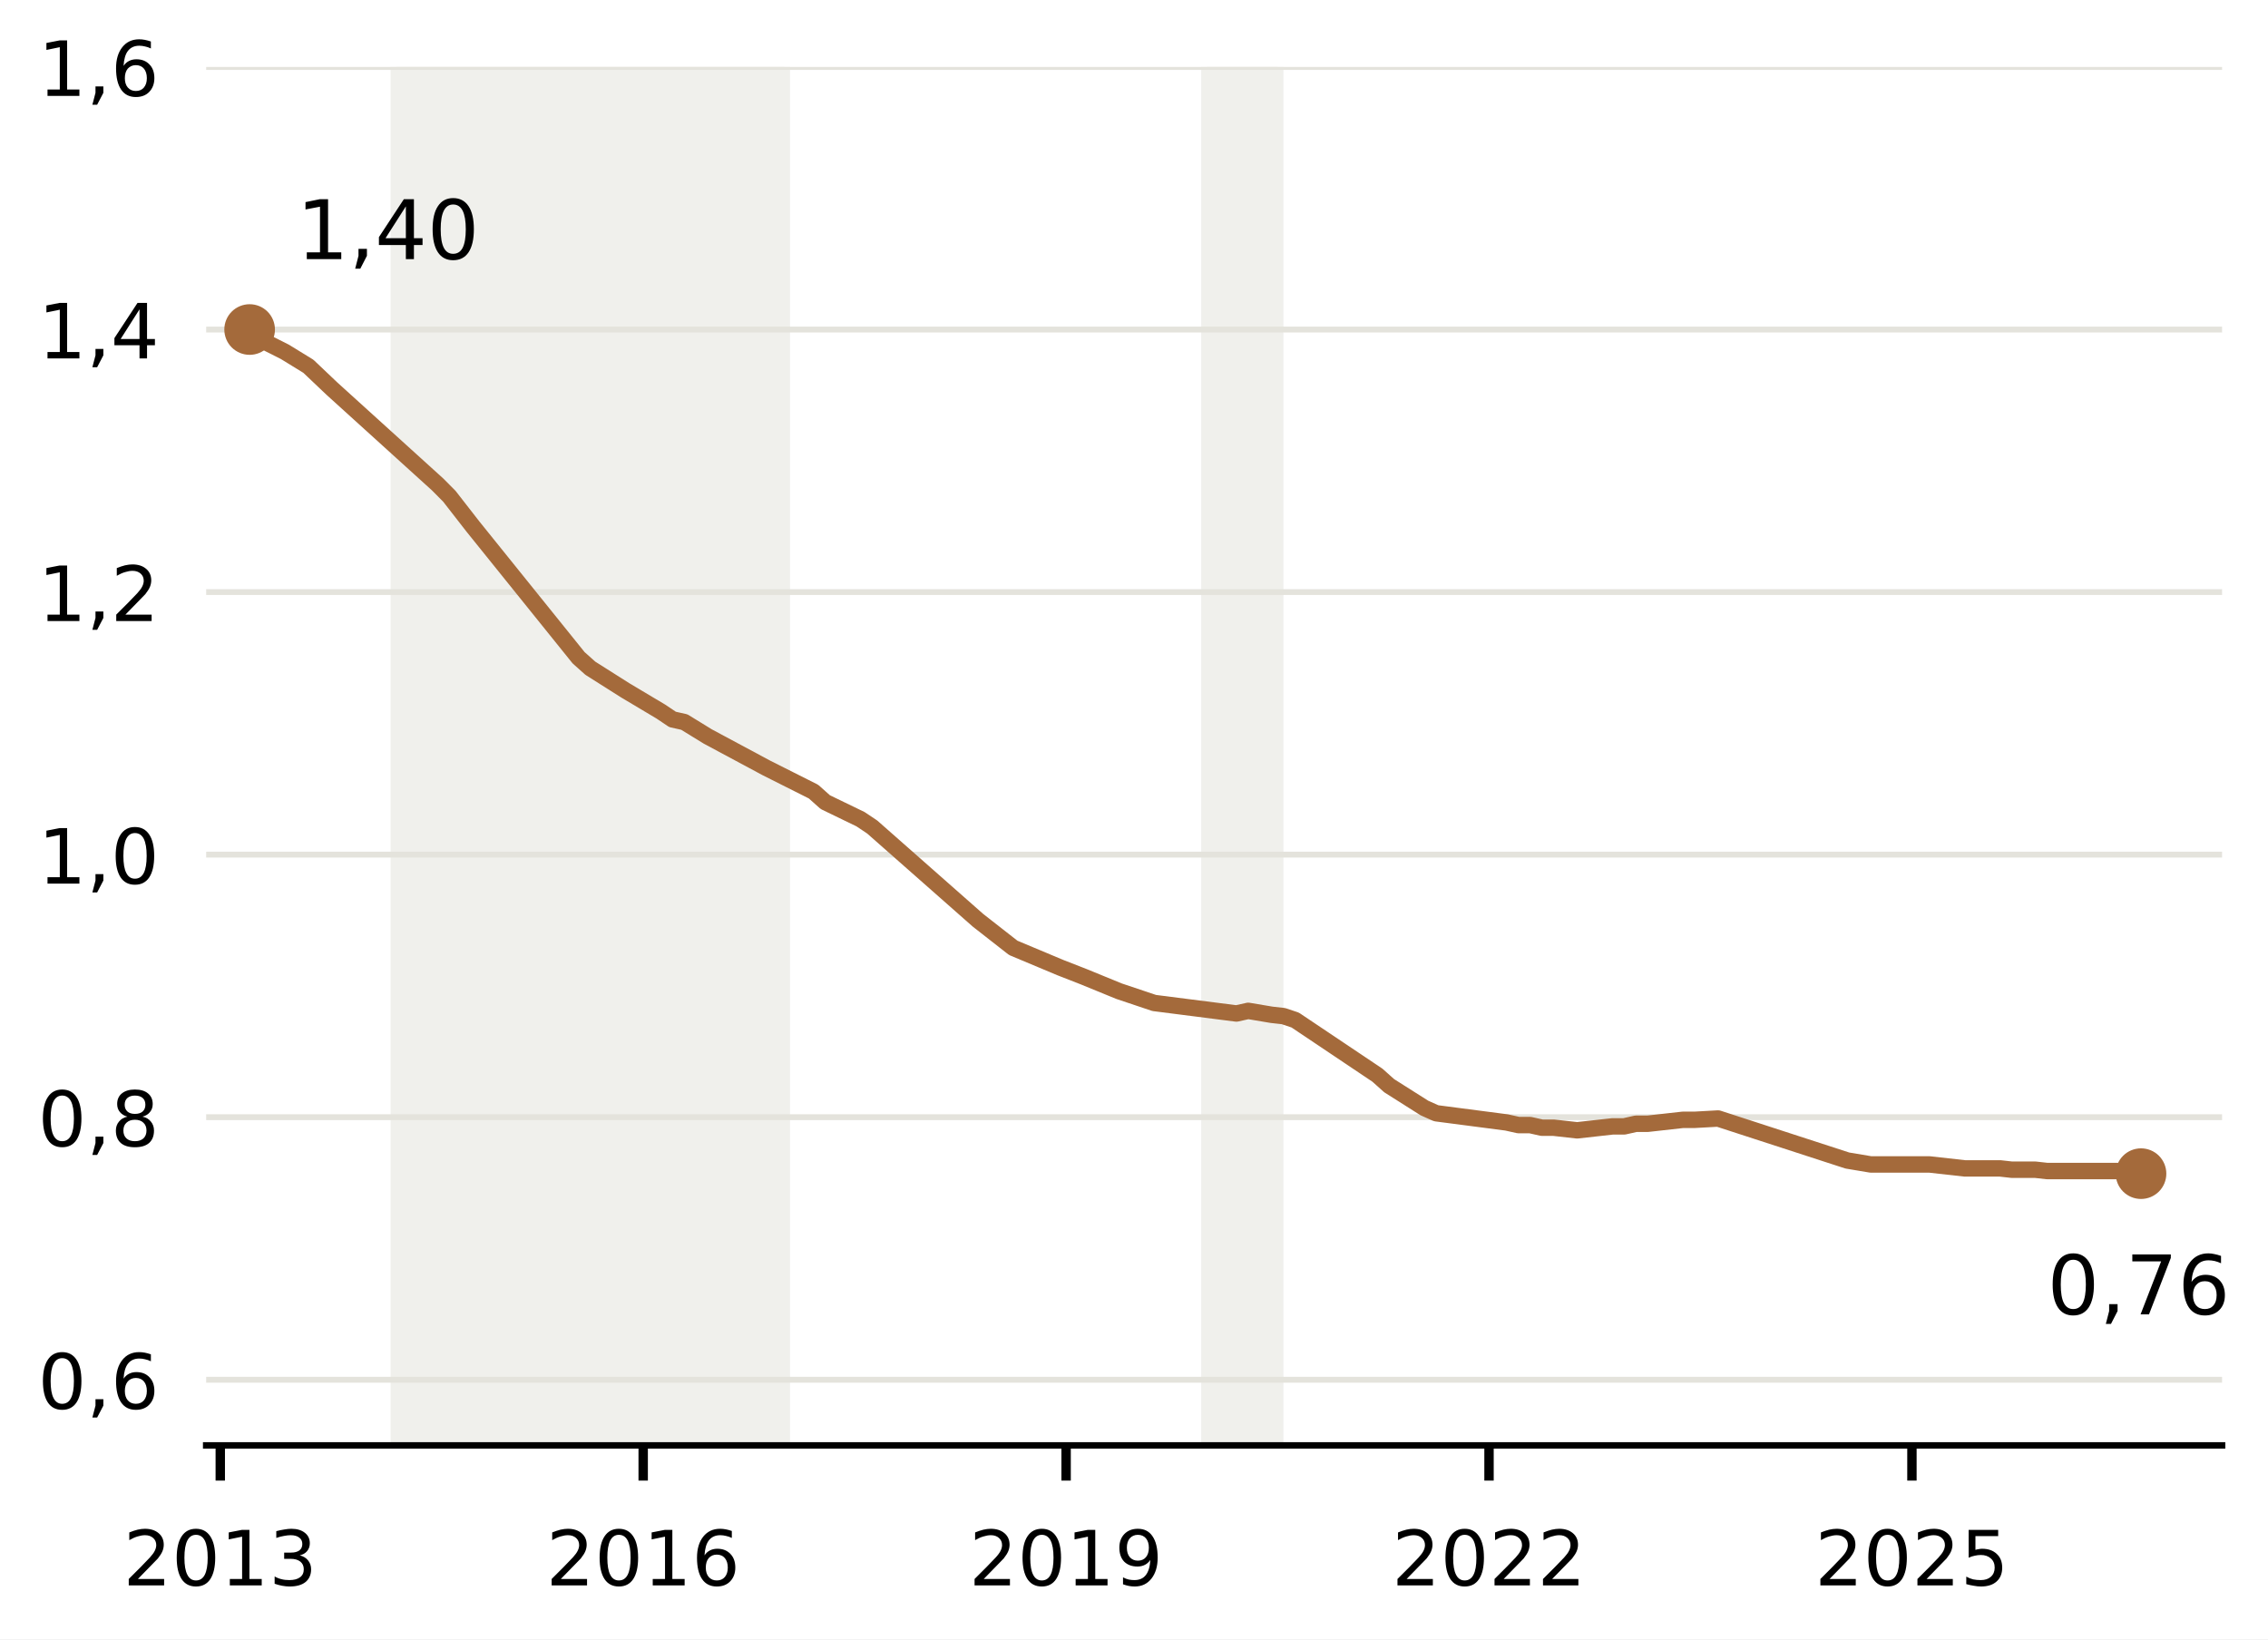
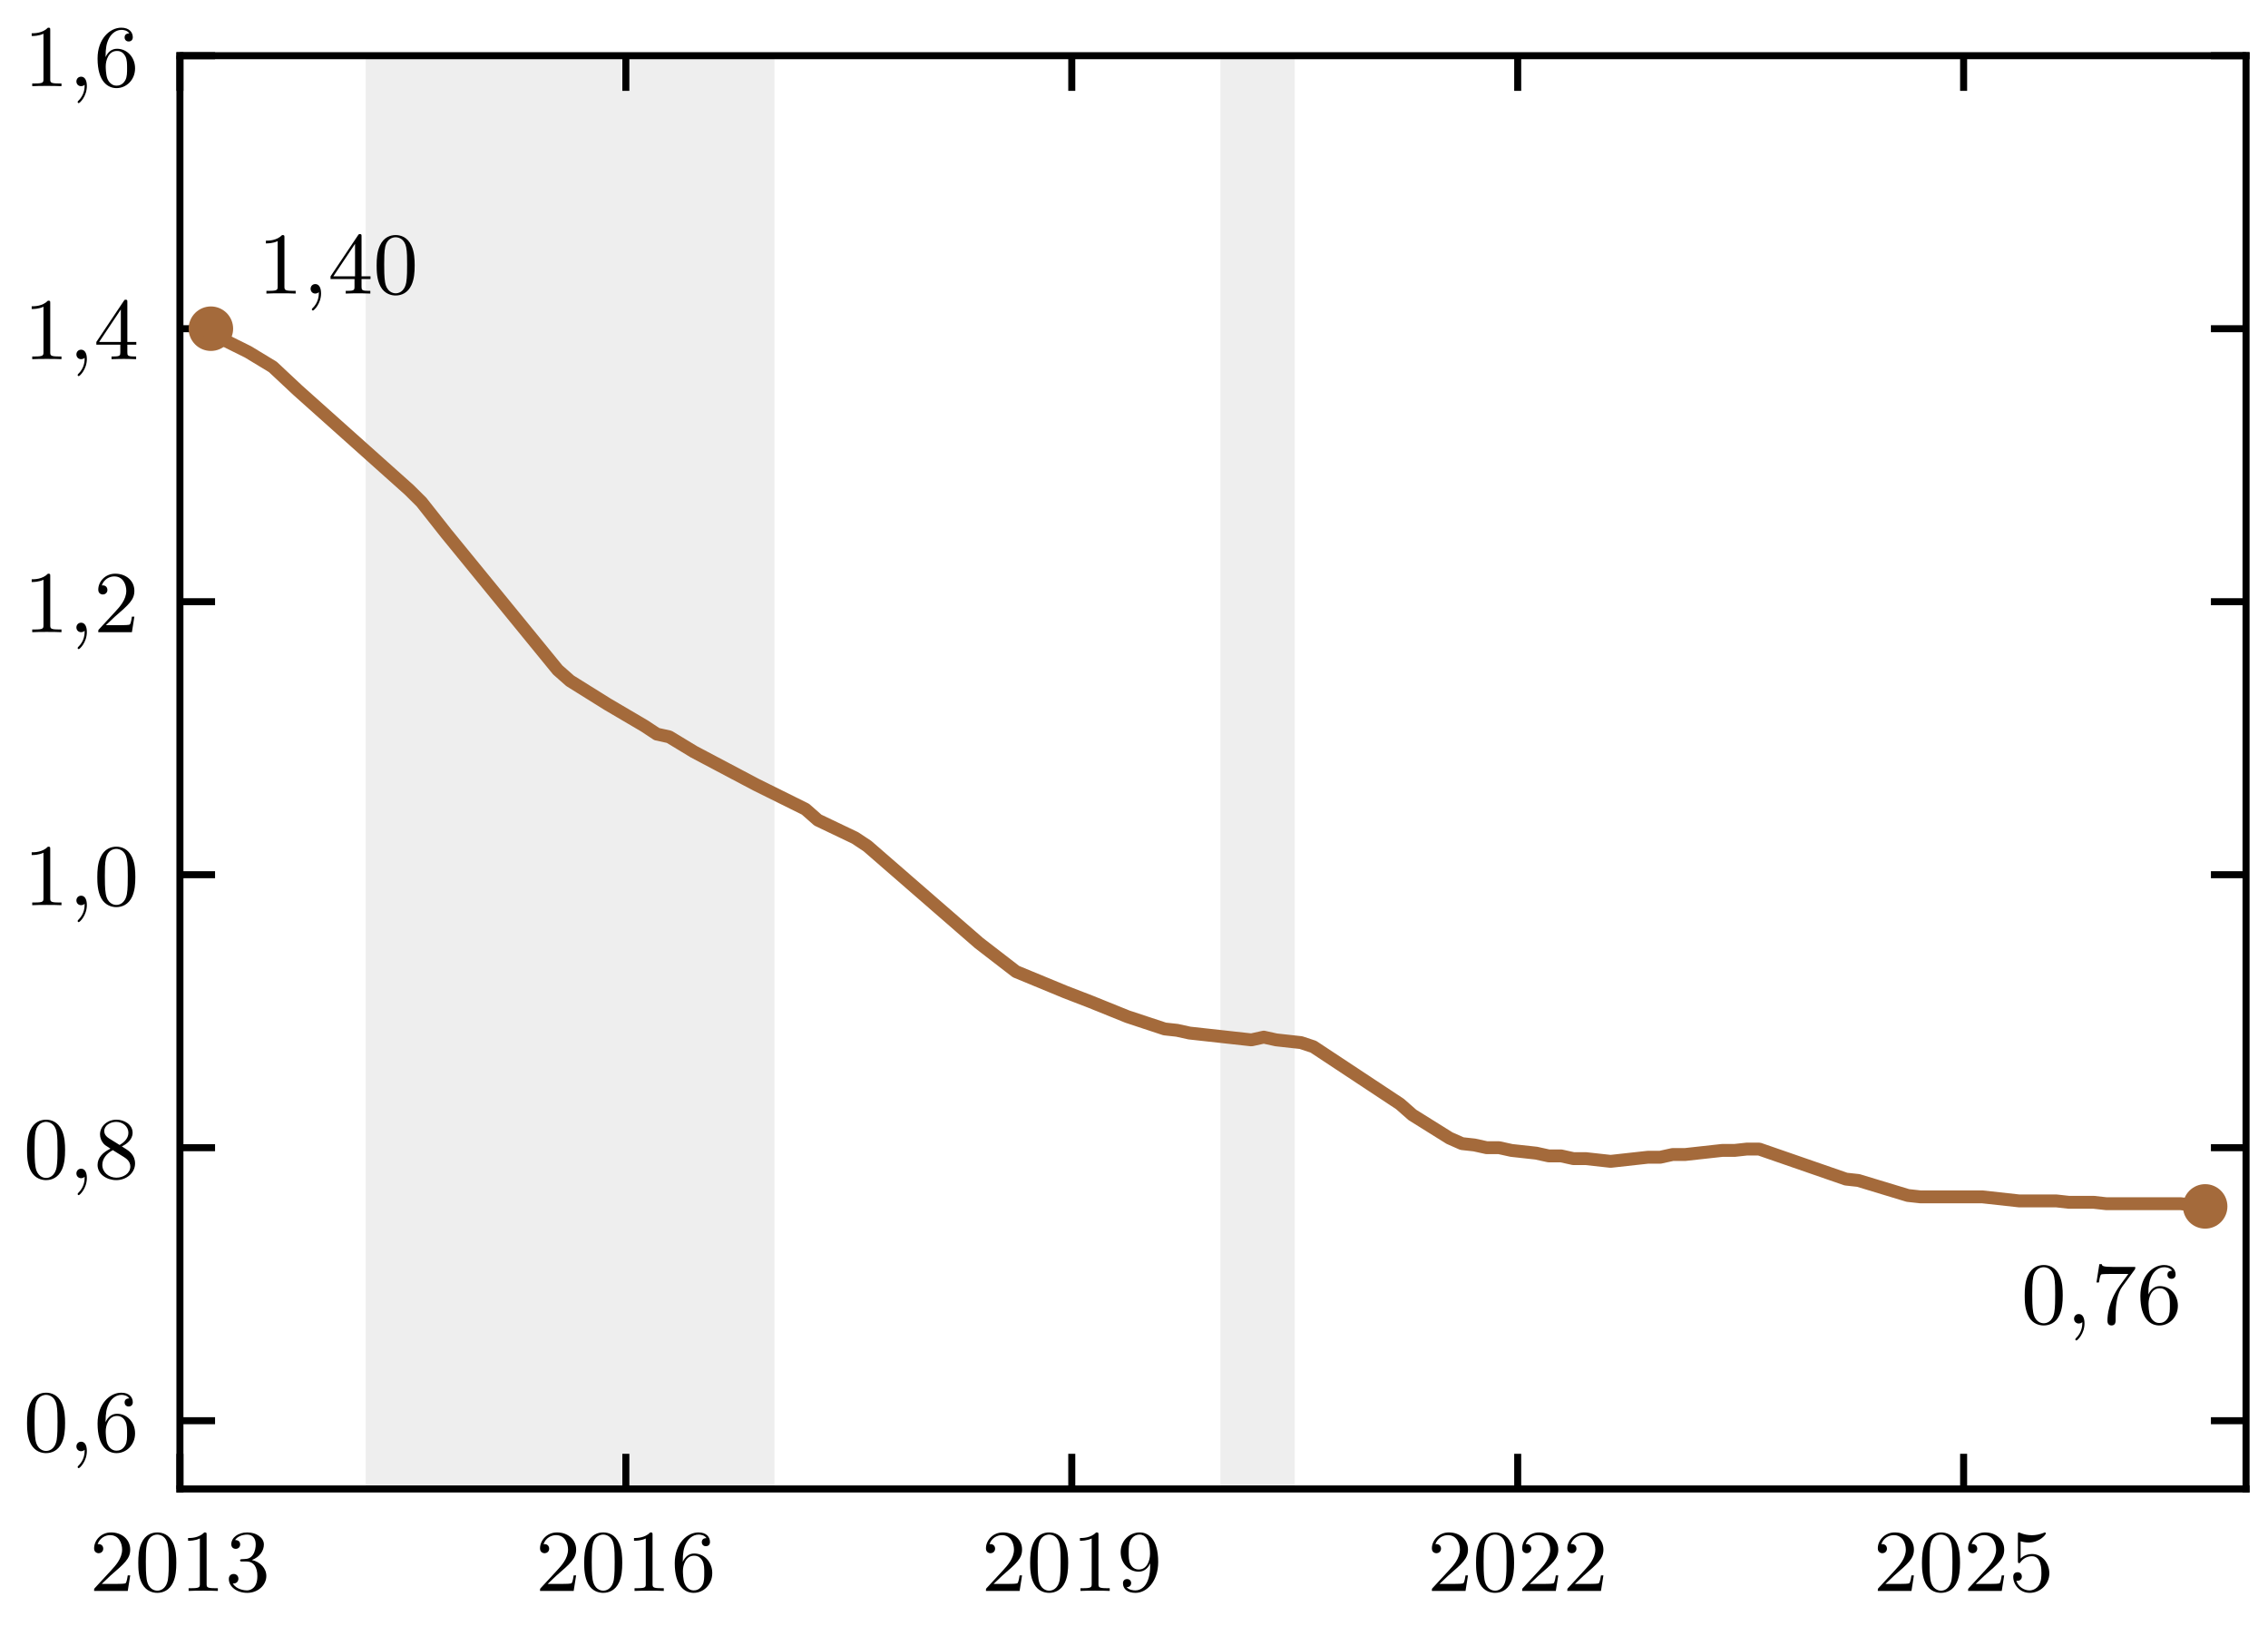
- <svg xmlns="http://www.w3.org/2000/svg" xmlns:xlink="http://www.w3.org/1999/xlink" width="193.356pt" height="139.773pt" viewBox="0 0 193.356 139.773" version="1.1">
+ <svg xmlns="http://www.w3.org/2000/svg" xmlns:xlink="http://www.w3.org/1999/xlink" width="193.68pt" height="139.68pt" viewBox="0 0 193.68 139.68" version="1.1">
  <defs>
    <style type="text/css">*{stroke-linejoin: round; stroke-linecap: butt}</style>
  </defs>
  <g id="figure_1">
    <g id="patch_1">
-       <path d="M 0 139.773  L 193.356 139.773  L 193.356 0  L 0 0  z " style="fill: #ffffff" />
+       <path d="M 0 139.68  L 193.68 139.68  L 193.68 0  L 0 0  z " style="fill: #ffffff" />
    </g>
    <g id="axes_1">
      <g id="patch_2">
-         <path d="M 17.577 123.242  L 189.441 123.242  L 189.441 5.709  L 17.577 5.709  z " style="fill: #ffffff" />
+         <path d="M 15.365 127.127  L 191.805 127.127  L 191.805 4.755  L 15.365 4.755  z " style="fill: #ffffff" />
      </g>
      <g id="patch_3">
-         <path d="M 33.802 123.242  L 66.853 123.242  L 66.853 5.709  L 33.802 5.709  z " clip-path="url(#pe9cb57430d)" style="fill: #f0f0ec; stroke: #f0f0ec; stroke-linejoin: miter" />
+         <path d="M 31.232 127.127  L 66.139 127.127  L 66.139 4.755  L 31.232 4.755  z " clip-path="url(#p73895a71e9)" style="opacity: 0.07" />
      </g>
      <g id="patch_4">
-         <path d="M 102.908 123.242  L 108.917 123.242  L 108.917 5.709  L 102.908 5.709  z " clip-path="url(#pe9cb57430d)" style="fill: #f0f0ec; stroke: #f0f0ec; stroke-linejoin: miter" />
+         <path d="M 104.22 127.127  L 110.566 127.127  L 110.566 4.755  L 104.22 4.755  z " clip-path="url(#p73895a71e9)" style="opacity: 0.07" />
      </g>
      <g id="matplotlib.axis_1">
        <g id="xtick_1">
          <g id="line2d_1">
            <defs>
-               <path id="m188d9cf939" d="M 0 0  L 0 3  " style="stroke: #000000; stroke-width: 0.8" />
+               <path id="m21a851f7f4" d="M 0 0  L 0 -3  " style="stroke: #000000; stroke-width: 0.6" />
            </defs>
            <g>
-               <use xlink:href="#m188d9cf939" x="18.779" y="123.242" style="stroke: #000000; stroke-width: 0.8" />
+               <use xlink:href="#m21a851f7f4" x="15.365" y="127.127" style="stroke: #000000; stroke-width: 0.6" />
+             </g>
+           </g>
+           <g id="line2d_2">
+             <defs>
+               <path id="m6c5b25a9cc" d="M 0 0  L 0 3  " style="stroke: #000000; stroke-width: 0.6" />
+             </defs>
+             <g>
+               <use xlink:href="#m6c5b25a9cc" x="15.365" y="4.755" style="stroke: #000000; stroke-width: 0.6" />
            </g>
          </g>
          <g id="text_1">
-             <text style="font-size: 6.5px; font-family: 'DejaVu Sans'; text-anchor: middle" x="18.779" y="135.181" transform="rotate(-0 18.77888 135.1813)">2013</text>
+             <g transform="translate(7.654063 135.833) scale(0.075 -0.075)">
+               <defs>
+                 <path id="LMRoman9-Regular-32" d="M 2957 1133  L 2778 1133  C 2765 1050 2714 672 2630 570  C 2592 512 2150 512 2022 512  L 883 512  L 1517 1114  C 2566 2022 2957 2362 2957 3014  C 2957 3750 2349 4262 1562 4262  C 826 4262 326 3680 326 3098  C 326 2778 602 2746 659 2746  C 800 2746 992 2848 992 3078  C 992 3270 858 3411 659 3411  C 627 3411 608 3411 582 3405  C 736 3859 1146 4064 1491 4064  C 2144 4064 2368 3456 2368 3014  C 2368 2362 1875 1830 1568 1498  L 397 230  C 326 160 326 147 326 0  L 2778 0  L 2957 1133  z " transform="scale(0.015625)" />
+                 <path id="LMRoman9-Regular-30" d="M 3027 2048  C 3027 2477 3008 3027 2784 3507  C 2502 4109 2016 4262 1645 4262  C 1261 4262 774 4109 493 3494  C 288 3053 256 2534 256 2048  C 256 1632 269 1011 544 506  C 845 -38 1344 -141 1638 -141  C 2054 -141 2528 38 2797 627  C 2989 1056 3027 1536 3027 2048  z M 2477 2125  C 2477 1728 2477 1190 2413 813  C 2278 83 1805 19 1645 19  C 1453 19 992 109 870 832  C 806 1210 806 1760 806 2125  C 806 2560 806 3066 883 3418  C 1011 3987 1421 4102 1638 4102  C 1882 4102 2285 3974 2406 3379  C 2477 3027 2477 2528 2477 2125  z " transform="scale(0.015625)" />
+                 <path id="LMRoman9-Regular-31" d="M 2765 0  L 2765 198  L 2560 198  C 1965 198 1946 275 1946 512  L 1946 4090  C 1946 4250 1939 4262 1779 4262  C 1382 3853 794 3853 595 3853  L 595 3654  C 717 3654 1107 3654 1453 3821  L 1453 512  C 1453 275 1434 198 838 198  L 634 198  L 634 0  C 864 19 1434 19 1696 19  C 1958 19 2534 19 2765 0  z " transform="scale(0.015625)" />
+                 <path id="LMRoman9-Regular-33" d="M 3008 1088  C 3008 1645 2566 2118 1952 2253  C 2547 2477 2829 2944 2829 3386  C 2829 3878 2285 4262 1619 4262  C 954 4262 454 3885 454 3398  C 454 3187 595 3066 781 3066  C 966 3066 1101 3200 1101 3386  C 1101 3610 947 3706 730 3706  C 896 3974 1286 4102 1600 4102  C 2131 4102 2234 3680 2234 3379  C 2234 3187 2195 2880 2035 2637  C 1837 2349 1613 2336 1427 2323  C 1267 2310 1254 2310 1203 2310  C 1146 2304 1094 2298 1094 2227  C 1094 2144 1146 2144 1254 2144  L 1555 2144  C 2112 2144 2355 1696 2355 1088  C 2355 269 1920 38 1594 38  C 1472 38 851 70 563 544  C 794 512 973 672 973 890  C 973 1101 813 1235 627 1235  C 467 1235 275 1139 275 870  C 275 301 870 -141 1613 -141  C 2413 -141 3008 435 3008 1088  z " transform="scale(0.015625)" />
+               </defs>
+               <use xlink:href="#LMRoman9-Regular-32" />
+               <use xlink:href="#LMRoman9-Regular-30" transform="translate(51.39999 0)" />
+               <use xlink:href="#LMRoman9-Regular-31" transform="translate(102.8 0)" />
+               <use xlink:href="#LMRoman9-Regular-33" transform="translate(154.2 0)" />
+             </g>
          </g>
        </g>
        <g id="xtick_2">
-           <g id="line2d_2">
-             <g>
-               <use xlink:href="#m188d9cf939" x="54.834" y="123.242" style="stroke: #000000; stroke-width: 0.8" />
+           <g id="line2d_3">
+             <g>
+               <use xlink:href="#m21a851f7f4" x="53.446" y="127.127" style="stroke: #000000; stroke-width: 0.6" />
+             </g>
+           </g>
+           <g id="line2d_4">
+             <g>
+               <use xlink:href="#m6c5b25a9cc" x="53.446" y="4.755" style="stroke: #000000; stroke-width: 0.6" />
            </g>
          </g>
          <g id="text_2">
-             <text style="font-size: 6.5px; font-family: 'DejaVu Sans'; text-anchor: middle" x="54.834" y="135.181" transform="rotate(-0 54.83426 135.1813)">2016</text>
+             <g transform="translate(45.73464 135.833) scale(0.075 -0.075)">
+               <defs>
+                 <path id="LMRoman9-Regular-36" d="M 3008 1299  C 3008 2112 2419 2726 1696 2726  C 1312 2726 1037 2502 858 2118  C 858 2771 928 3136 1101 3469  C 1229 3731 1542 4102 2016 4102  C 2144 4102 2438 4077 2586 3846  C 2349 3846 2246 3725 2246 3552  C 2246 3386 2362 3258 2541 3258  C 2720 3258 2842 3373 2842 3565  C 2842 3923 2586 4262 2003 4262  C 1178 4262 275 3450 275 2022  C 275 288 1056 -141 1658 -141  C 2368 -141 3008 454 3008 1299  z M 2426 1306  C 2426 998 2426 685 2304 448  C 2106 83 1824 38 1651 38  C 1286 38 1075 339 998 525  C 877 813 870 1344 870 1446  C 870 1875 1069 2566 1683 2566  C 1786 2566 2099 2566 2304 2170  C 2426 1926 2426 1613 2426 1306  z " transform="scale(0.015625)" />
+               </defs>
+               <use xlink:href="#LMRoman9-Regular-32" />
+               <use xlink:href="#LMRoman9-Regular-30" transform="translate(51.39999 0)" />
+               <use xlink:href="#LMRoman9-Regular-31" transform="translate(102.8 0)" />
+               <use xlink:href="#LMRoman9-Regular-36" transform="translate(154.2 0)" />
+             </g>
          </g>
        </g>
        <g id="xtick_3">
-           <g id="line2d_3">
-             <g>
-               <use xlink:href="#m188d9cf939" x="90.89" y="123.242" style="stroke: #000000; stroke-width: 0.8" />
+           <g id="line2d_5">
+             <g>
+               <use xlink:href="#m21a851f7f4" x="91.526" y="127.127" style="stroke: #000000; stroke-width: 0.6" />
+             </g>
+           </g>
+           <g id="line2d_6">
+             <g>
+               <use xlink:href="#m6c5b25a9cc" x="91.526" y="4.755" style="stroke: #000000; stroke-width: 0.6" />
            </g>
          </g>
          <g id="text_3">
-             <text style="font-size: 6.5px; font-family: 'DejaVu Sans'; text-anchor: middle" x="90.89" y="135.181" transform="rotate(-0 90.88965 135.1813)">2019</text>
+             <g transform="translate(83.81521 135.833) scale(0.075 -0.075)">
+               <defs>
+                 <path id="LMRoman9-Regular-39" d="M 3008 2106  C 3008 3840 2240 4262 1664 4262  C 928 4262 275 3667 275 2829  C 275 2016 864 1402 1587 1402  C 2054 1402 2310 1741 2426 2016  L 2426 1875  C 2426 314 1715 38 1350 38  C 1203 38 877 64 710 275  L 736 275  C 787 262 1037 314 1037 570  C 1037 736 922 864 742 864  C 563 864 442 749 442 557  C 442 134 781 -141 1357 -141  C 2182 -141 3008 704 3008 2106  z M 2413 2694  C 2413 2227 2202 1562 1600 1562  C 1498 1562 1184 1562 979 1958  C 858 2202 858 2515 858 2822  C 858 3130 858 3450 992 3693  C 1184 4019 1434 4102 1664 4102  C 2099 4102 2272 3661 2298 3597  C 2387 3360 2413 2970 2413 2694  z " transform="scale(0.015625)" />
+               </defs>
+               <use xlink:href="#LMRoman9-Regular-32" />
+               <use xlink:href="#LMRoman9-Regular-30" transform="translate(51.39999 0)" />
+               <use xlink:href="#LMRoman9-Regular-31" transform="translate(102.8 0)" />
+               <use xlink:href="#LMRoman9-Regular-39" transform="translate(154.2 0)" />
+             </g>
          </g>
        </g>
        <g id="xtick_4">
-           <g id="line2d_4">
-             <g>
-               <use xlink:href="#m188d9cf939" x="126.945" y="123.242" style="stroke: #000000; stroke-width: 0.8" />
+           <g id="line2d_7">
+             <g>
+               <use xlink:href="#m21a851f7f4" x="129.607" y="127.127" style="stroke: #000000; stroke-width: 0.6" />
+             </g>
+           </g>
+           <g id="line2d_8">
+             <g>
+               <use xlink:href="#m6c5b25a9cc" x="129.607" y="4.755" style="stroke: #000000; stroke-width: 0.6" />
            </g>
          </g>
          <g id="text_4">
-             <text style="font-size: 6.5px; font-family: 'DejaVu Sans'; text-anchor: middle" x="126.945" y="135.181" transform="rotate(-0 126.945 135.1813)">2022</text>
+             <g transform="translate(121.8958 135.833) scale(0.075 -0.075)">
+               <use xlink:href="#LMRoman9-Regular-32" />
+               <use xlink:href="#LMRoman9-Regular-30" transform="translate(51.39999 0)" />
+               <use xlink:href="#LMRoman9-Regular-32" transform="translate(102.8 0)" />
+               <use xlink:href="#LMRoman9-Regular-32" transform="translate(154.2 0)" />
+             </g>
          </g>
        </g>
        <g id="xtick_5">
-           <g id="line2d_5">
-             <g>
-               <use xlink:href="#m188d9cf939" x="163" y="123.242" style="stroke: #000000; stroke-width: 0.8" />
+           <g id="line2d_9">
+             <g>
+               <use xlink:href="#m21a851f7f4" x="167.687" y="127.127" style="stroke: #000000; stroke-width: 0.6" />
+             </g>
+           </g>
+           <g id="line2d_10">
+             <g>
+               <use xlink:href="#m6c5b25a9cc" x="167.687" y="4.755" style="stroke: #000000; stroke-width: 0.6" />
            </g>
          </g>
          <g id="text_5">
-             <text style="font-size: 6.5px; font-family: 'DejaVu Sans'; text-anchor: middle" x="163" y="135.181" transform="rotate(-0 163.0004 135.1813)">2025</text>
+             <g transform="translate(159.9764 135.833) scale(0.075 -0.075)">
+               <defs>
+                 <path id="LMRoman9-Regular-35" d="M 2957 1280  C 2957 2054 2406 2688 1709 2688  C 1402 2688 1088 2586 864 2355  L 864 3616  C 1056 3558 1254 3526 1453 3526  C 2240 3526 2701 4096 2701 4179  C 2701 4237 2662 4262 2630 4262  C 2630 4262 2605 4262 2547 4230  C 2246 4109 1952 4058 1683 4058  C 1408 4058 1120 4109 826 4230  C 762 4262 742 4262 742 4262  C 666 4262 666 4198 666 4090  L 666 2208  C 666 2093 666 2022 755 2022  C 806 2022 826 2048 864 2106  C 1056 2374 1363 2528 1696 2528  C 2381 2528 2381 1542 2381 1312  C 2381 1114 2381 717 2202 429  C 2029 160 1760 38 1510 38  C 1133 38 704 275 550 749  C 550 749 595 736 640 736  C 768 736 954 819 954 1050  C 954 1248 813 1363 640 1363  C 506 1363 326 1286 326 1030  C 326 448 813 -141 1523 -141  C 2298 -141 2957 486 2957 1280  z " transform="scale(0.015625)" />
+               </defs>
+               <use xlink:href="#LMRoman9-Regular-32" />
+               <use xlink:href="#LMRoman9-Regular-30" transform="translate(51.39999 0)" />
+               <use xlink:href="#LMRoman9-Regular-32" transform="translate(102.8 0)" />
+               <use xlink:href="#LMRoman9-Regular-35" transform="translate(154.2 0)" />
+             </g>
          </g>
        </g>
      </g>
      <g id="matplotlib.axis_2">
        <g id="ytick_1">
-           <g id="line2d_6">
-             <path d="M 17.577 117.645  L 189.441 117.645  " clip-path="url(#pe9cb57430d)" style="fill: none; stroke: #e4e3dc; stroke-width: 0.5; stroke-linecap: square" />
-           </g>
-           <g id="line2d_7" />
+           <g id="line2d_11">
+             <defs>
+               <path id="m8b9dc0c905" d="M 0 0  L 3 0  " style="stroke: #000000; stroke-width: 0.6" />
+             </defs>
+             <g>
+               <use xlink:href="#m8b9dc0c905" x="15.365" y="121.3" style="stroke: #000000; stroke-width: 0.6" />
+             </g>
+           </g>
+           <g id="line2d_12">
+             <defs>
+               <path id="m8a843faa14" d="M 0 0  L -3 0  " style="stroke: #000000; stroke-width: 0.6" />
+             </defs>
+             <g>
+               <use xlink:href="#m8a843faa14" x="191.805" y="121.3" style="stroke: #000000; stroke-width: 0.6" />
+             </g>
+           </g>
          <g id="text_6">
-             <text style="font-size: 6.5px; font-family: 'DejaVu Sans'; text-anchor: end" x="13.577" y="120.115" transform="rotate(-0 13.57703 120.115)">0,6</text>
+             <g transform="translate(2.009531 123.903) scale(0.075 -0.075)">
+               <defs>
+                 <path id="LMRoman9-Regular-2c" d="M 1325 13  C 1325 454 1158 691 909 691  C 685 691 563 518 563 346  C 563 173 685 0 909 0  C 1069 0 1165 102 1165 102  C 1165 -109 1165 -634 678 -1094  C 653 -1126 653 -1158 653 -1158  C 653 -1190 691 -1235 736 -1235  C 806 -1235 1325 -742 1325 13  z " transform="scale(0.015625)" />
+               </defs>
+               <use xlink:href="#LMRoman9-Regular-30" />
+               <use xlink:href="#LMRoman9-Regular-2c" transform="translate(51.39999 0)" />
+               <use xlink:href="#LMRoman9-Regular-36" transform="translate(79.99998 0)" />
+             </g>
          </g>
        </g>
        <g id="ytick_2">
-           <g id="line2d_8">
-             <path d="M 17.577 95.258  L 189.441 95.258  " clip-path="url(#pe9cb57430d)" style="fill: none; stroke: #e4e3dc; stroke-width: 0.5; stroke-linecap: square" />
-           </g>
-           <g id="line2d_9" />
+           <g id="line2d_13">
+             <g>
+               <use xlink:href="#m8b9dc0c905" x="15.365" y="97.991" style="stroke: #000000; stroke-width: 0.6" />
+             </g>
+           </g>
+           <g id="line2d_14">
+             <g>
+               <use xlink:href="#m8a843faa14" x="191.805" y="97.991" style="stroke: #000000; stroke-width: 0.6" />
+             </g>
+           </g>
          <g id="text_7">
-             <text style="font-size: 6.5px; font-family: 'DejaVu Sans'; text-anchor: end" x="13.577" y="97.728" transform="rotate(-0 13.57703 97.72778)">0,8</text>
+             <g transform="translate(2.009531 100.5939) scale(0.075 -0.075)">
+               <defs>
+                 <path id="LMRoman9-Regular-38" d="M 3008 1075  C 3008 1696 2534 2003 2374 2106  C 2304 2157 2118 2272 2042 2317  C 2362 2470 2829 2790 2829 3309  C 2829 3910 2227 4262 1651 4262  C 979 4262 454 3782 454 3194  C 454 2950 544 2720 698 2534  C 806 2413 845 2387 1216 2150  C 653 1882 275 1491 275 966  C 275 288 947 -141 1638 -141  C 2381 -141 3008 384 3008 1075  z M 2522 3309  C 2522 2861 2138 2566 1882 2419  L 1101 2906  C 909 3027 762 3200 762 3437  C 762 3853 1210 4102 1632 4102  C 2125 4102 2522 3757 2522 3309  z M 2662 851  C 2662 346 2150 38 1645 38  C 1088 38 621 435 621 966  C 621 1427 941 1811 1389 2042  L 2195 1542  C 2342 1446 2662 1242 2662 851  z " transform="scale(0.015625)" />
+               </defs>
+               <use xlink:href="#LMRoman9-Regular-30" />
+               <use xlink:href="#LMRoman9-Regular-2c" transform="translate(51.39999 0)" />
+               <use xlink:href="#LMRoman9-Regular-38" transform="translate(79.99998 0)" />
+             </g>
          </g>
        </g>
        <g id="ytick_3">
-           <g id="line2d_10">
-             <path d="M 17.577 72.871  L 189.441 72.871  " clip-path="url(#pe9cb57430d)" style="fill: none; stroke: #e4e3dc; stroke-width: 0.5; stroke-linecap: square" />
-           </g>
-           <g id="line2d_11" />
+           <g id="line2d_15">
+             <g>
+               <use xlink:href="#m8b9dc0c905" x="15.365" y="74.682" style="stroke: #000000; stroke-width: 0.6" />
+             </g>
+           </g>
+           <g id="line2d_16">
+             <g>
+               <use xlink:href="#m8a843faa14" x="191.805" y="74.682" style="stroke: #000000; stroke-width: 0.6" />
+             </g>
+           </g>
          <g id="text_8">
-             <text style="font-size: 6.5px; font-family: 'DejaVu Sans'; text-anchor: end" x="13.577" y="75.341" transform="rotate(-0 13.57703 75.34058)">1,0</text>
+             <g transform="translate(2.009531 77.28488) scale(0.075 -0.075)">
+               <use xlink:href="#LMRoman9-Regular-31" />
+               <use xlink:href="#LMRoman9-Regular-2c" transform="translate(51.39999 0)" />
+               <use xlink:href="#LMRoman9-Regular-30" transform="translate(79.99998 0)" />
+             </g>
          </g>
        </g>
        <g id="ytick_4">
-           <g id="line2d_12">
-             <path d="M 17.577 50.484  L 189.441 50.484  " clip-path="url(#pe9cb57430d)" style="fill: none; stroke: #e4e3dc; stroke-width: 0.5; stroke-linecap: square" />
-           </g>
-           <g id="line2d_13" />
+           <g id="line2d_17">
+             <g>
+               <use xlink:href="#m8b9dc0c905" x="15.365" y="51.373" style="stroke: #000000; stroke-width: 0.6" />
+             </g>
+           </g>
+           <g id="line2d_18">
+             <g>
+               <use xlink:href="#m8a843faa14" x="191.805" y="51.373" style="stroke: #000000; stroke-width: 0.6" />
+             </g>
+           </g>
          <g id="text_9">
-             <text style="font-size: 6.5px; font-family: 'DejaVu Sans'; text-anchor: end" x="13.577" y="52.953" transform="rotate(-0 13.57703 52.95338)">1,2</text>
+             <g transform="translate(2.009531 53.97583) scale(0.075 -0.075)">
+               <use xlink:href="#LMRoman9-Regular-31" />
+               <use xlink:href="#LMRoman9-Regular-2c" transform="translate(51.39999 0)" />
+               <use xlink:href="#LMRoman9-Regular-32" transform="translate(79.99998 0)" />
+             </g>
          </g>
        </g>
        <g id="ytick_5">
-           <g id="line2d_14">
-             <path d="M 17.577 28.097  L 189.441 28.097  " clip-path="url(#pe9cb57430d)" style="fill: none; stroke: #e4e3dc; stroke-width: 0.5; stroke-linecap: square" />
-           </g>
-           <g id="line2d_15" />
+           <g id="line2d_19">
+             <g>
+               <use xlink:href="#m8b9dc0c905" x="15.365" y="28.064" style="stroke: #000000; stroke-width: 0.6" />
+             </g>
+           </g>
+           <g id="line2d_20">
+             <g>
+               <use xlink:href="#m8a843faa14" x="191.805" y="28.064" style="stroke: #000000; stroke-width: 0.6" />
+             </g>
+           </g>
          <g id="text_10">
-             <text style="font-size: 6.5px; font-family: 'DejaVu Sans'; text-anchor: end" x="13.577" y="30.566" transform="rotate(-0 13.57703 30.56618)">1,4</text>
+             <g transform="translate(2.009531 30.66678) scale(0.075 -0.075)">
+               <defs>
+                 <path id="LMRoman9-Regular-34" d="M 3098 1056  L 3098 1254  L 2445 1254  L 2445 4160  C 2445 4288 2445 4333 2323 4333  C 2246 4333 2240 4326 2182 4237  L 186 1254  L 186 1056  L 1933 1056  L 1933 506  C 1933 269 1914 198 1434 198  L 1293 198  L 1293 0  C 1696 19 2144 19 2189 19  C 2221 19 2682 19 3085 0  L 3085 198  L 2944 198  C 2464 198 2445 269 2445 506  L 2445 1056  L 3098 1056  z M 1971 1254  L 390 1254  L 1971 3622  L 1971 1254  z " transform="scale(0.015625)" />
+               </defs>
+               <use xlink:href="#LMRoman9-Regular-31" />
+               <use xlink:href="#LMRoman9-Regular-2c" transform="translate(51.39999 0)" />
+               <use xlink:href="#LMRoman9-Regular-34" transform="translate(79.99998 0)" />
+             </g>
          </g>
        </g>
        <g id="ytick_6">
-           <g id="line2d_16">
-             <path d="M 17.577 5.709  L 189.441 5.709  " clip-path="url(#pe9cb57430d)" style="fill: none; stroke: #e4e3dc; stroke-width: 0.5; stroke-linecap: square" />
-           </g>
-           <g id="line2d_17" />
+           <g id="line2d_21">
+             <g>
+               <use xlink:href="#m8b9dc0c905" x="15.365" y="4.755" style="stroke: #000000; stroke-width: 0.6" />
+             </g>
+           </g>
+           <g id="line2d_22">
+             <g>
+               <use xlink:href="#m8a843faa14" x="191.805" y="4.755" style="stroke: #000000; stroke-width: 0.6" />
+             </g>
+           </g>
          <g id="text_11">
-             <text style="font-size: 6.5px; font-family: 'DejaVu Sans'; text-anchor: end" x="13.577" y="8.179" transform="rotate(-0 13.57703 8.178984)">1,6</text>
-           </g>
-         </g>
-       </g>
-       <g id="line2d_18">
-         <path d="M 21.282 28.097  L 22.285 28.992  L 24.287 30  L 26.29 31.231  L 28.294 33.134  L 37.308 41.305  L 38.309 42.313  L 40.312 44.887  L 49.326 56.081  L 50.327 56.976  L 53.332 58.879  L 56.337 60.67  L 57.338 61.342  L 58.34 61.566  L 60.342 62.797  L 65.35 65.483  L 67.354 66.491  L 69.356 67.498  L 70.359 68.394  L 73.363 69.849  L 74.364 70.52  L 83.378 78.468  L 86.383 80.819  L 90.388 82.498  L 92.392 83.281  L 95.397 84.512  L 98.401 85.52  L 105.412 86.415  L 106.414 86.191  L 108.416 86.527  L 109.419 86.639  L 110.42 86.975  L 117.43 91.676  L 118.432 92.572  L 121.437 94.475  L 122.438 94.922  L 128.447 95.706  L 129.448 95.93  L 130.451 95.93  L 131.452 96.154  L 132.453 96.154  L 134.457 96.378  L 137.461 96.042  L 138.462 96.042  L 139.465 95.818  L 140.466 95.818  L 143.47 95.482  L 144.472 95.482  L 146.475 95.37  L 157.492 98.952  L 159.495 99.288  L 164.503 99.288  L 167.507 99.624  L 170.512 99.624  L 171.513 99.736  L 173.517 99.736  L 174.518 99.848  L 180.527 99.848  L 182.53 100.072  L 182.53 100.072  " clip-path="url(#pe9cb57430d)" style="fill: none; stroke: #a46a3b; stroke-width: 1.4; stroke-linecap: square" />
+             <g transform="translate(2.009531 7.357734) scale(0.075 -0.075)">
+               <use xlink:href="#LMRoman9-Regular-31" />
+               <use xlink:href="#LMRoman9-Regular-2c" transform="translate(51.39999 0)" />
+               <use xlink:href="#LMRoman9-Regular-36" transform="translate(79.99998 0)" />
+             </g>
+           </g>
+         </g>
+       </g>
+       <g id="line2d_23">
+         <path d="M 18.009 28.064  L 19.068 28.996  L 21.182 30.045  L 23.298 31.327  L 25.414 33.309  L 34.935 41.816  L 35.992 42.865  L 38.108 45.546  L 47.628 57.2  L 48.686 58.133  L 51.859 60.114  L 55.032 61.979  L 56.09 62.678  L 57.148 62.911  L 59.263 64.193  L 64.552 66.99  L 66.668 68.039  L 68.783 69.088  L 69.842 70.02  L 73.015 71.535  L 74.073 72.235  L 83.593 80.509  L 86.766 82.957  L 90.997 84.705  L 93.113 85.521  L 96.286 86.803  L 99.46 87.852  L 100.517 87.968  L 101.576 88.201  L 106.864 88.784  L 107.922 88.551  L 108.98 88.784  L 111.096 89.017  L 112.153 89.367  L 119.557 94.262  L 120.616 95.194  L 123.789 97.175  L 124.847 97.642  L 125.904 97.758  L 126.963 97.991  L 128.02 97.991  L 129.077 98.224  L 131.193 98.457  L 132.251 98.69  L 133.309 98.69  L 134.367 98.924  L 135.424 98.924  L 137.54 99.157  L 140.714 98.807  L 141.771 98.807  L 142.83 98.574  L 143.887 98.574  L 147.06 98.224  L 148.118 98.224  L 149.176 98.108  L 150.234 98.108  L 157.638 100.672  L 158.696 100.788  L 162.927 102.07  L 163.985 102.187  L 169.274 102.187  L 172.447 102.536  L 175.621 102.536  L 176.678 102.653  L 178.794 102.653  L 179.852 102.77  L 186.198 102.77  L 188.314 103.003  L 188.314 103.003  " clip-path="url(#p73895a71e9)" style="fill: none; stroke: #a46a3b; stroke-width: 1.1; stroke-linecap: square" />
+       </g>
+       <g id="line2d_24">
+         <defs>
+           <path id="mfdad1ad108" d="M 0 1.4  C 0.371 1.4 0.727 1.252 0.99 0.99  C 1.252 0.727 1.4 0.371 1.4 0  C 1.4 -0.371 1.252 -0.727 0.99 -0.99  C 0.727 -1.252 0.371 -1.4 0 -1.4  C -0.371 -1.4 -0.727 -1.252 -0.99 -0.99  C -1.252 -0.727 -1.4 -0.371 -1.4 0  C -1.4 0.371 -1.252 0.727 -0.99 0.99  C -0.727 1.252 -0.371 1.4 0 1.4  z " style="stroke: #a46a3b" />
+         </defs>
+         <g clip-path="url(#p73895a71e9)">
+           <use xlink:href="#mfdad1ad108" x="18.009" y="28.064" style="fill: #a46a3b; stroke: #a46a3b" />
+           <use xlink:href="#mfdad1ad108" x="188.314" y="103.003" style="fill: #a46a3b; stroke: #a46a3b" />
+         </g>
      </g>
      <g id="patch_5">
-         <path d="M 17.577 123.242  L 189.441 123.242  " style="fill: none; stroke: #000000; stroke-width: 0.55; stroke-linejoin: miter; stroke-linecap: square" />
+         <path d="M 15.365 127.127  L 15.365 4.755  " style="fill: none; stroke: #000000; stroke-width: 0.6; stroke-linejoin: miter; stroke-linecap: square" />
+       </g>
+       <g id="patch_6">
+         <path d="M 191.805 127.127  L 191.805 4.755  " style="fill: none; stroke: #000000; stroke-width: 0.6; stroke-linejoin: miter; stroke-linecap: square" />
+       </g>
+       <g id="patch_7">
+         <path d="M 15.365 127.127  L 191.805 127.127  " style="fill: none; stroke: #000000; stroke-width: 0.6; stroke-linejoin: miter; stroke-linecap: square" />
+       </g>
+       <g id="patch_8">
+         <path d="M 15.365 4.755  L 191.805 4.755  " style="fill: none; stroke: #000000; stroke-width: 0.6; stroke-linejoin: miter; stroke-linecap: square" />
      </g>
      <g id="text_12">
-         <text style="font-size: 7px; font-family: 'DejaVu Sans'; text-anchor: start" x="25.282" y="22.097" transform="rotate(-0 25.28232 22.09669)">1,40</text>
+         <g transform="translate(22.00906 25.06405) scale(0.075 -0.075)">
+           <use xlink:href="#LMRoman9-Regular-31" />
+           <use xlink:href="#LMRoman9-Regular-2c" transform="translate(51.39999 0)" />
+           <use xlink:href="#LMRoman9-Regular-34" transform="translate(79.99998 0)" />
+           <use xlink:href="#LMRoman9-Regular-30" transform="translate(131.4 0)" />
+         </g>
      </g>
      <g id="text_13">
-         <text style="font-size: 7px; font-family: 'DejaVu Sans'; text-anchor: start" x="174.53" y="112.072" transform="rotate(-0 174.5304 112.0715)">0,76</text>
-       </g>
-       <g id="PathCollection_1">
-         <defs>
-           <path id="m0de686c28b" d="M 0 1.658  C 0.44 1.658 0.862 1.484 1.173 1.173  C 1.484 0.862 1.658 0.44 1.658 0  C 1.658 -0.44 1.484 -0.862 1.173 -1.173  C 0.862 -1.484 0.44 -1.658 0 -1.658  C -0.44 -1.658 -0.862 -1.484 -1.173 -1.173  C -1.484 -0.862 -1.658 -0.44 -1.658 0  C -1.658 0.44 -1.484 0.862 -1.173 1.173  C -0.862 1.484 -0.44 1.658 0 1.658  z " style="stroke: #a46a3b" />
-         </defs>
-         <g clip-path="url(#pe9cb57430d)">
-           <use xlink:href="#m0de686c28b" x="21.282" y="28.097" style="fill: #a46a3b; stroke: #a46a3b" />
-           <use xlink:href="#m0de686c28b" x="182.53" y="100.072" style="fill: #a46a3b; stroke: #a46a3b" />
+         <g transform="translate(172.6033 113.0026) scale(0.075 -0.075)">
+           <defs>
+             <path id="LMRoman9-Regular-37" d="M 3194 4122  L 1600 4122  C 794 4122 774 4205 755 4326  L 576 4326  L 365 2989  L 544 2989  C 570 3136 621 3494 704 3571  C 749 3610 1254 3610 1344 3610  L 2688 3610  L 2074 2771  C 1242 1626 1165 582 1165 218  C 1165 147 1165 -141 1459 -141  C 1760 -141 1760 141 1760 224  L 1760 538  C 1760 1478 1901 2221 2240 2682  L 3136 3904  C 3194 3974 3194 3987 3194 4122  z " transform="scale(0.015625)" />
+           </defs>
+           <use xlink:href="#LMRoman9-Regular-30" />
+           <use xlink:href="#LMRoman9-Regular-2c" transform="translate(51.39999 0)" />
+           <use xlink:href="#LMRoman9-Regular-37" transform="translate(79.99998 0)" />
+           <use xlink:href="#LMRoman9-Regular-36" transform="translate(131.4 0)" />
        </g>
      </g>
    </g>
  </g>
  <defs>
-     <clipPath id="pe9cb57430d">
-       <rect x="17.577" y="5.709" width="171.864" height="117.533" />
+     <clipPath id="p73895a71e9">
+       <rect x="15.365" y="4.755" width="176.44" height="122.373" />
    </clipPath>
  </defs>
</svg>
